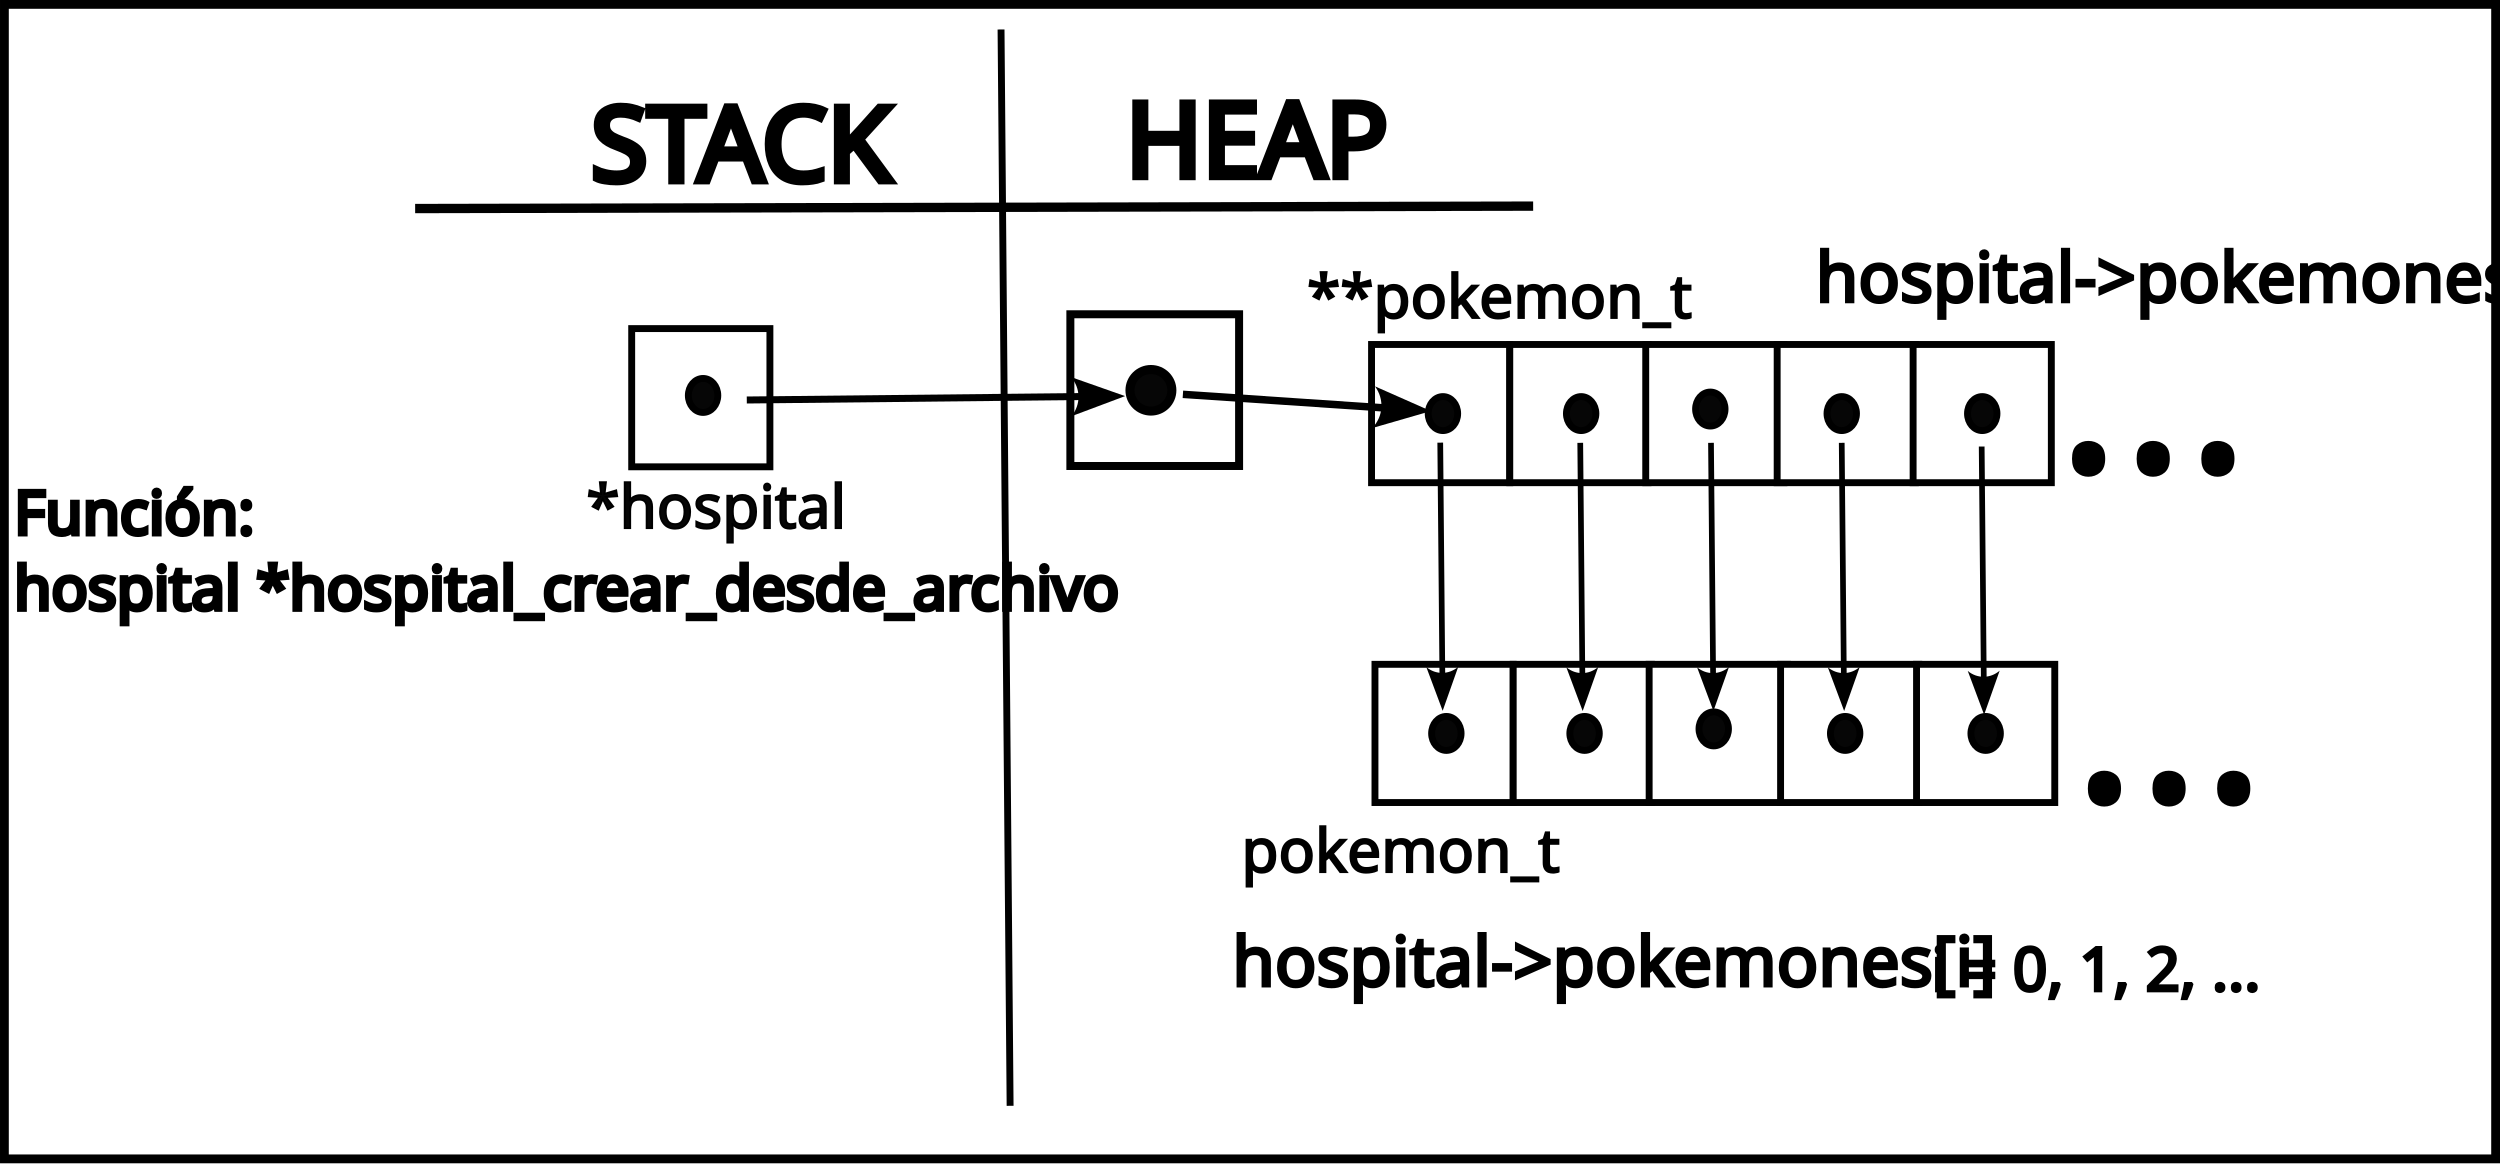
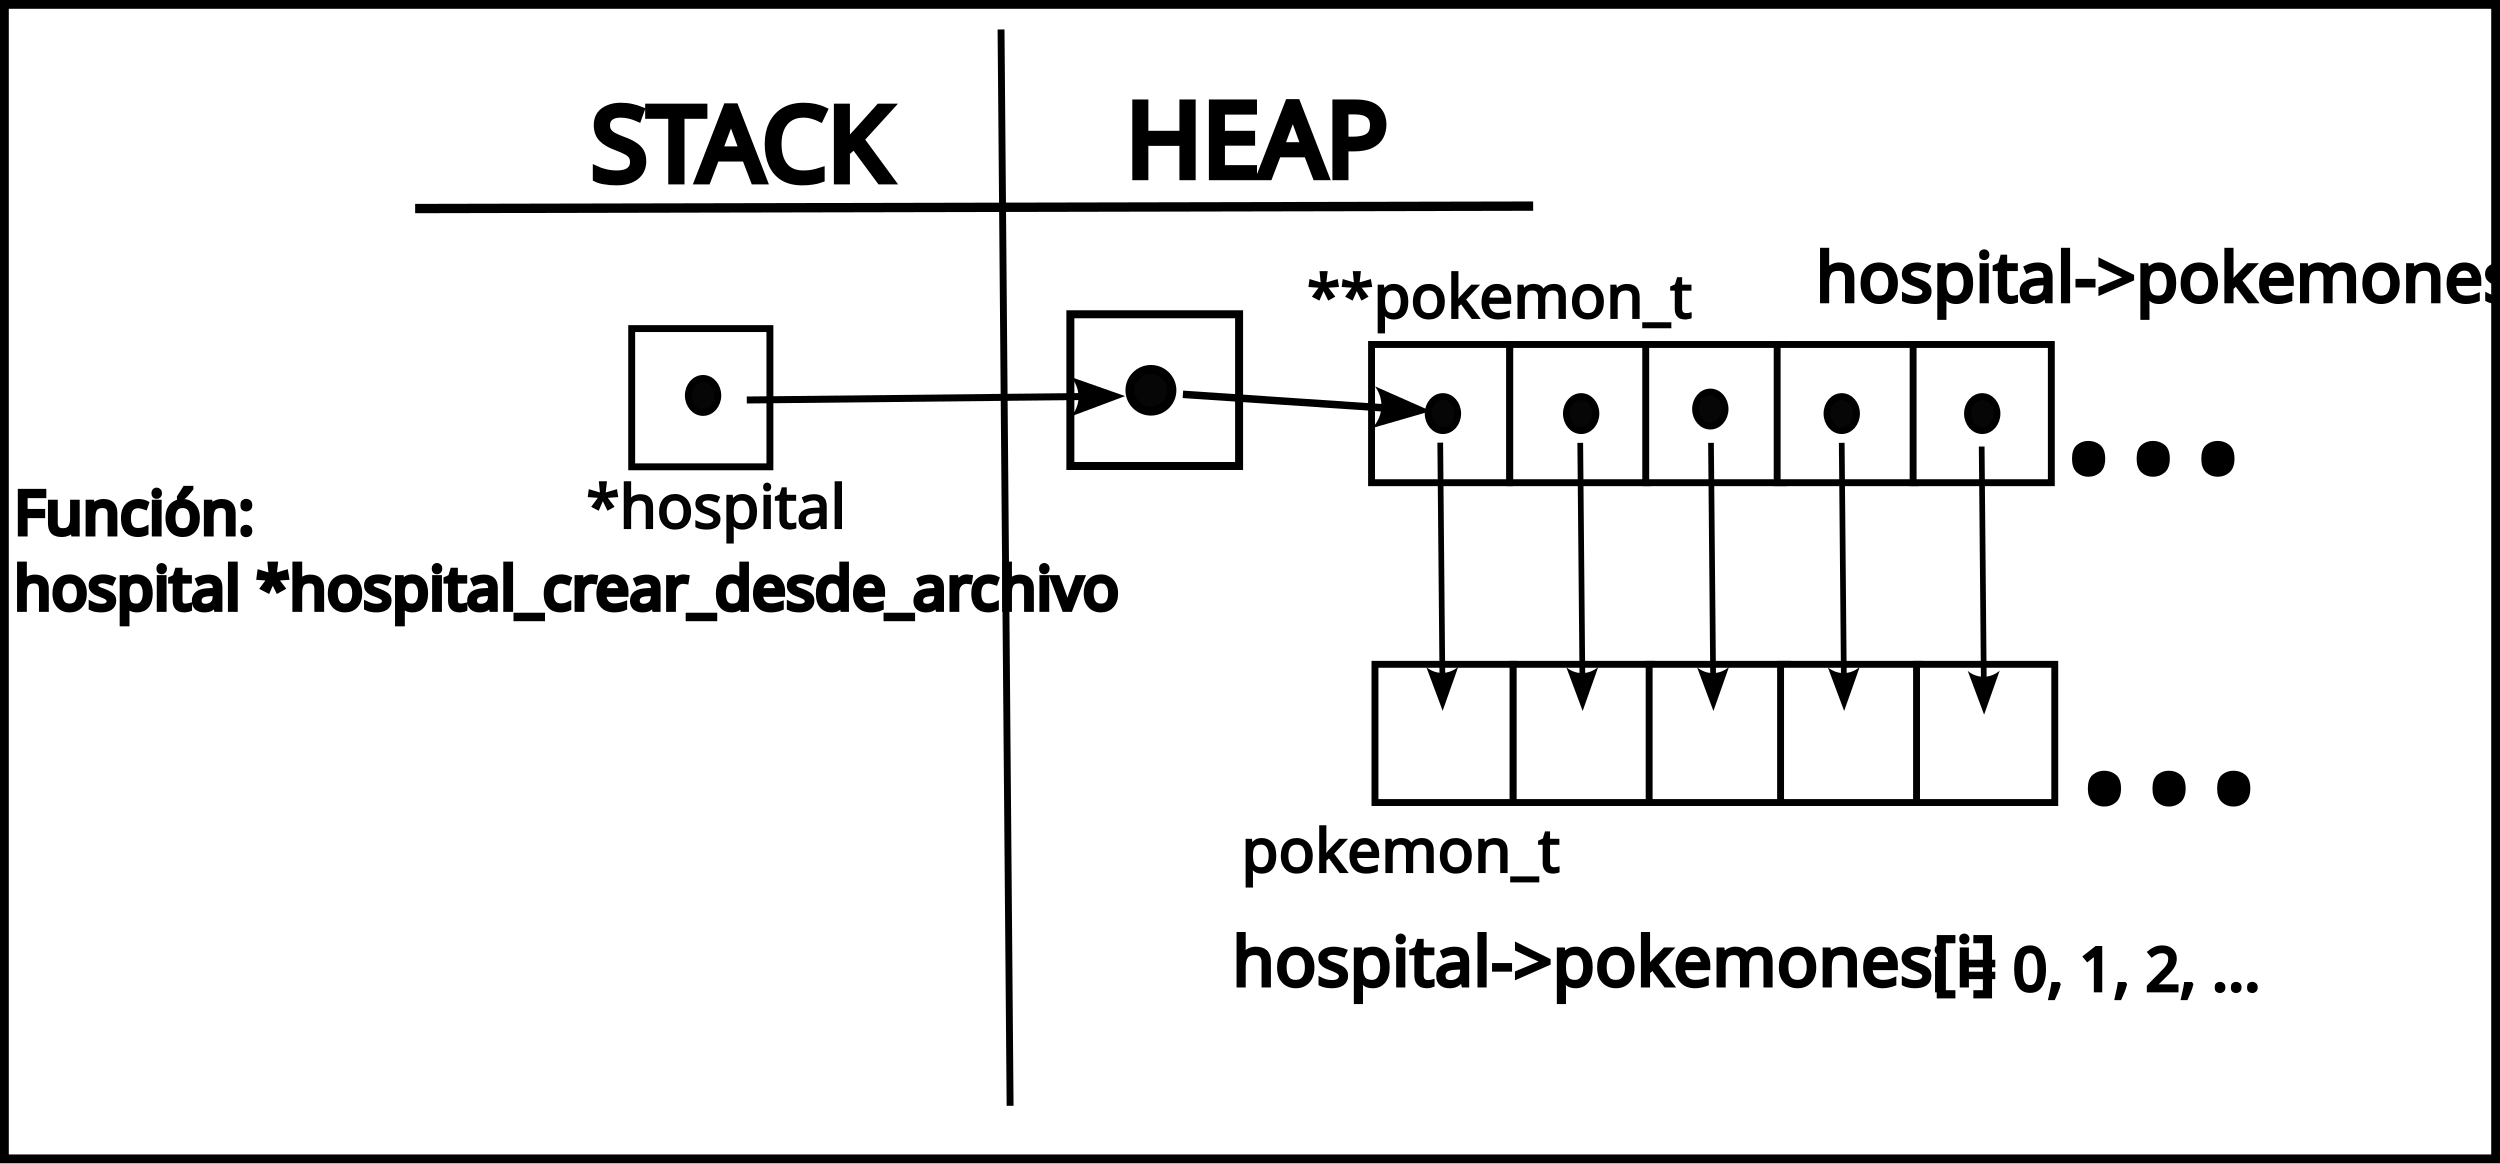
<svg xmlns="http://www.w3.org/2000/svg" width="204.782mm" height="95.285mm" viewBox="0 0 204.782 95.285" version="1.1" id="svg12">
  <defs id="defs9">
    <marker style="overflow:visible" id="marker5272" refX="0" refY="0" orient="auto-start-reverse" markerWidth="7.7" markerHeight="5.6" viewBox="0 0 7.7 5.6" preserveAspectRatio="xMidYMid">
      <path transform="scale(0.7)" d="M -2,-4 9,0 -2,4 c 2,-2.33 2,-5.66 0,-8 z" style="fill:context-stroke;fill-rule:evenodd;stroke:none" id="path5270" />
    </marker>
    <marker style="overflow:visible" id="Arrow2" refX="0" refY="0" orient="auto-start-reverse" markerWidth="7.7" markerHeight="5.6" viewBox="0 0 7.7 5.6" preserveAspectRatio="xMidYMid">
      <path transform="scale(0.7)" d="M -2,-4 9,0 -2,4 c 2,-2.33 2,-5.66 0,-8 z" style="fill:context-stroke;fill-rule:evenodd;stroke:none" id="arrow2L" />
    </marker>
    <marker style="overflow:visible" id="marker5272-3" refX="0" refY="0" orient="auto-start-reverse" markerWidth="7.7" markerHeight="5.6" viewBox="0 0 7.7 5.6" preserveAspectRatio="xMidYMid">
      <path transform="scale(0.7)" d="M -2,-4 9,0 -2,4 c 2,-2.33 2,-5.66 0,-8 z" style="fill:context-stroke;fill-rule:evenodd;stroke:none" id="path5270-8" />
    </marker>
    <marker style="overflow:visible" id="marker5272-1" refX="0" refY="0" orient="auto-start-reverse" markerWidth="7.7" markerHeight="5.6" viewBox="0 0 7.7 5.6" preserveAspectRatio="xMidYMid">
      <path transform="scale(0.7)" d="M -2,-4 9,0 -2,4 c 2,-2.33 2,-5.66 0,-8 z" style="fill:context-stroke;fill-rule:evenodd;stroke:none" id="path5270-9" />
    </marker>
    <marker style="overflow:visible" id="marker5272-7" refX="0" refY="0" orient="auto-start-reverse" markerWidth="7.7" markerHeight="5.6" viewBox="0 0 7.7 5.6" preserveAspectRatio="xMidYMid">
      <path transform="scale(0.7)" d="M -2,-4 9,0 -2,4 c 2,-2.33 2,-5.66 0,-8 z" style="fill:context-stroke;fill-rule:evenodd;stroke:none" id="path5270-7" />
    </marker>
    <marker style="overflow:visible" id="marker5272-0" refX="0" refY="0" orient="auto-start-reverse" markerWidth="7.7" markerHeight="5.6" viewBox="0 0 7.7 5.6" preserveAspectRatio="xMidYMid">
      <path transform="scale(0.7)" d="M -2,-4 9,0 -2,4 c 2,-2.33 2,-5.66 0,-8 z" style="fill:context-stroke;fill-rule:evenodd;stroke:none" id="path5270-1" />
    </marker>
  </defs>
  <g id="layer1" transform="translate(-0.8345079,-13.77501)">
    <rect style="fill:#ffffff;fill-opacity:1;stroke:#000000;stroke-width:0.72;stroke-dasharray:none" id="rect4210" width="204.062" height="94.565" x="1.195" y="14.135" />
    <path style="fill:#000000;stroke-width:0.265" d="M 20.958,47.387 C 127.871,45.716 127.871,45.716 127.871,45.716" id="path120" />
    <path style="fill:#000000;stroke:#000000;stroke-width:0.565;stroke-dasharray:none;stroke-opacity:1" d="m 82.833,16.19 0.742,88.166" id="path3476" />
    <text xml:space="preserve" style="font-style:normal;font-variant:normal;font-weight:normal;font-stretch:normal;font-size:8.467px;font-family:Calibri;-inkscape-font-specification:Calibri;fill:#000000;stroke:#000000;stroke-width:0.565;stroke-dasharray:none;stroke-opacity:1" x="49.237" y="28.599" id="text3532">
      <tspan id="tspan3530" style="font-style:normal;font-variant:normal;font-weight:normal;font-stretch:normal;font-size:8.467px;font-family:Calibri;-inkscape-font-specification:Calibri;stroke-width:0.565" x="49.237" y="28.599">STACK</tspan>
    </text>
    <text xml:space="preserve" style="font-style:normal;font-variant:normal;font-weight:normal;font-stretch:normal;font-size:8.467px;font-family:Calibri;-inkscape-font-specification:Calibri;fill:#000000;stroke:#000000;stroke-width:0.565;stroke-dasharray:none;stroke-opacity:1" x="93.041" y="28.255" id="text3586">
      <tspan id="tspan3584" style="stroke-width:0.565" x="93.041" y="28.255">HEAP</tspan>
    </text>
    <rect style="fill:#ffffff;stroke:#000000;stroke-width:0.565;stroke-dasharray:none;stroke-opacity:1" id="rect3640" width="11.322" height="11.322" x="52.578" y="40.691" />
    <ellipse style="fill:#060606;fill-opacity:1;stroke:#000000;stroke-width:0.565;stroke-dasharray:none;stroke-opacity:1" id="path3746" cx="58.425" cy="46.167" rx="1.206" ry="1.392" />
    <rect style="fill:#ffffff;stroke:#000000;stroke-width:0.565;stroke-dasharray:none;stroke-opacity:1" id="rect3640-8" width="11.322" height="11.322" x="113.182" y="41.992" />
    <ellipse style="fill:#060606;fill-opacity:1;stroke:#000000;stroke-width:0.565;stroke-dasharray:none;stroke-opacity:1" id="path3746-5" cx="119.029" cy="47.653" rx="1.206" ry="1.392" />
    <rect style="fill:#ffffff;stroke:#000000;stroke-width:0.565;stroke-dasharray:none;stroke-opacity:1" id="rect3640-8-2" width="11.322" height="11.322" x="124.504" y="41.992" />
    <ellipse style="fill:#060606;fill-opacity:1;stroke:#000000;stroke-width:0.565;stroke-dasharray:none;stroke-opacity:1" id="path3746-5-5" cx="130.351" cy="47.653" rx="1.206" ry="1.392" />
    <path style="fill:#060606;stroke:#000000;stroke-width:0.574;stroke-dasharray:none;marker-end:url(#Arrow2)" d="M 62.006,46.54 89.379,46.258" id="path2556" />
    <text xml:space="preserve" style="font-size:4.939px;font-family:Calibri;-inkscape-font-specification:Calibri;fill:#060606;stroke:#000000;stroke-width:0.165;stroke-dasharray:none" x="48.866" y="57.025" id="text2678">
      <tspan id="tspan2676" style="font-size:4.939px;stroke-width:0.165;stroke-dasharray:none" x="48.866" y="57.025">*hospital</tspan>
    </text>
    <rect style="fill:none;stroke:#000000;stroke-width:0.654;stroke-dasharray:none;stroke-opacity:1" id="rect3640-3" width="13.821" height="12.428" x="88.511" y="39.518" />
    <ellipse style="fill:#060606;fill-opacity:1;stroke:#000000;stroke-width:0.744;stroke-dasharray:none;stroke-opacity:1" id="path3746-9" cx="95.11" cy="45.745" rx="1.714" ry="1.701" />
    <rect style="fill:#ffffff;stroke:#000000;stroke-width:0.565;stroke-dasharray:none;stroke-opacity:1" id="rect3640-8-3" width="11.322" height="11.322" x="135.641" y="41.992" />
    <ellipse style="fill:#060606;fill-opacity:1;stroke:#000000;stroke-width:0.565;stroke-dasharray:none;stroke-opacity:1" id="path3746-5-7" cx="140.931" cy="47.282" rx="1.206" ry="1.392" />
    <rect style="fill:#ffffff;stroke:#000000;stroke-width:0.565;stroke-dasharray:none;stroke-opacity:1" id="rect3640-8-6" width="11.322" height="11.322" x="146.407" y="41.992" />
    <ellipse style="fill:#060606;fill-opacity:1;stroke:#000000;stroke-width:0.565;stroke-dasharray:none;stroke-opacity:1" id="path3746-5-9" cx="151.697" cy="47.653" rx="1.206" ry="1.392" />
    <rect style="fill:#ffffff;stroke:#000000;stroke-width:0.565;stroke-dasharray:none;stroke-opacity:1" id="rect3640-8-0" width="11.322" height="11.322" x="157.543" y="41.992" />
    <ellipse style="fill:#060606;fill-opacity:1;stroke:#000000;stroke-width:0.565;stroke-dasharray:none;stroke-opacity:1" id="path3746-5-92" cx="163.205" cy="47.653" rx="1.206" ry="1.392" />
    <rect style="fill:#ffffff;stroke:#000000;stroke-width:0.565;stroke-dasharray:none;stroke-opacity:1" id="rect3640-8-5" width="11.322" height="11.322" x="113.462" y="68.191" />
-     <ellipse style="fill:#060606;fill-opacity:1;stroke:#000000;stroke-width:0.565;stroke-dasharray:none;stroke-opacity:1" id="path3746-5-91" cx="119.309" cy="73.852" rx="1.206" ry="1.392" />
    <rect style="fill:#ffffff;stroke:#000000;stroke-width:0.565;stroke-dasharray:none;stroke-opacity:1" id="rect3640-8-2-9" width="11.322" height="11.322" x="124.785" y="68.191" />
-     <ellipse style="fill:#060606;fill-opacity:1;stroke:#000000;stroke-width:0.565;stroke-dasharray:none;stroke-opacity:1" id="path3746-5-5-1" cx="130.631" cy="73.852" rx="1.206" ry="1.392" />
    <rect style="fill:#ffffff;stroke:#000000;stroke-width:0.565;stroke-dasharray:none;stroke-opacity:1" id="rect3640-8-3-7" width="11.322" height="11.322" x="135.921" y="68.191" />
-     <ellipse style="fill:#060606;fill-opacity:1;stroke:#000000;stroke-width:0.565;stroke-dasharray:none;stroke-opacity:1" id="path3746-5-7-2" cx="141.211" cy="73.481" rx="1.206" ry="1.392" />
    <rect style="fill:#ffffff;stroke:#000000;stroke-width:0.565;stroke-dasharray:none;stroke-opacity:1" id="rect3640-8-6-2" width="11.322" height="11.322" x="146.687" y="68.191" />
-     <ellipse style="fill:#060606;fill-opacity:1;stroke:#000000;stroke-width:0.565;stroke-dasharray:none;stroke-opacity:1" id="path3746-5-9-1" cx="151.977" cy="73.852" rx="1.206" ry="1.392" />
    <rect style="fill:#ffffff;stroke:#000000;stroke-width:0.565;stroke-dasharray:none;stroke-opacity:1" id="rect3640-8-0-1" width="11.322" height="11.322" x="157.824" y="68.191" />
-     <ellipse style="fill:#060606;fill-opacity:1;stroke:#000000;stroke-width:0.565;stroke-dasharray:none;stroke-opacity:1" id="path3746-5-92-2" cx="163.485" cy="73.852" rx="1.206" ry="1.392" />
    <text xml:space="preserve" style="font-size:5.644px;font-family:Calibri;-inkscape-font-specification:Calibri;fill:#000000;fill-opacity:1;stroke:#000000;stroke-width:0.365;stroke-dasharray:none" x="138.342" y="142.62" id="text4774">
      <tspan id="tspan4772" style="fill:#000000;fill-opacity:1;stroke-width:0.365" x="138.342" y="142.62" />
    </text>
    <text xml:space="preserve" style="font-size:5.644px;font-family:Calibri;-inkscape-font-specification:Calibri;fill:#000000;fill-opacity:1;stroke:#000000;stroke-width:0.265;stroke-dasharray:none" x="149.566" y="38.486" id="text5095">
      <tspan id="tspan5093" style="stroke-width:0.265;stroke-dasharray:none" x="149.566" y="38.486">hospital-&gt;pokemones</tspan>
    </text>
    <path style="fill:#000000;fill-opacity:1;stroke:#000000;stroke-width:0.467;stroke-dasharray:none;marker-end:url(#marker5272)" d="m 118.809,50.033 0.172,19.024" id="path5268" />
    <path style="fill:#000000;fill-opacity:1;stroke:#000000;stroke-width:0.467;stroke-dasharray:none;marker-end:url(#marker5272-3)" d="m 130.277,50.049 0.172,19.024" id="path5268-9" />
    <path style="fill:#000000;fill-opacity:1;stroke:#000000;stroke-width:0.467;stroke-dasharray:none;marker-end:url(#marker5272-1)" d="m 140.987,50.049 0.172,19.024" id="path5268-8" />
    <path style="fill:#000000;fill-opacity:1;stroke:#000000;stroke-width:0.467;stroke-dasharray:none;marker-end:url(#marker5272-7)" d="m 151.696,50.049 0.172,19.024" id="path5268-2" />
    <path style="fill:#000000;fill-opacity:1;stroke:#000000;stroke-width:0.467;stroke-dasharray:none;marker-end:url(#marker5272-0)" d="m 163.16,50.351 0.172,19.024" id="path5268-23" />
    <text xml:space="preserve" style="font-size:5.644px;font-family:Calibri;-inkscape-font-specification:Calibri;fill:#000000;fill-opacity:1;stroke:#000000;stroke-width:0.265;stroke-dasharray:none" x="101.773" y="94.528" id="text5766">
      <tspan id="tspan5764" style="stroke-width:0.265;stroke-dasharray:none" x="101.773" y="94.528">hospital-&gt;pokemones[i]</tspan>
    </text>
    <text xml:space="preserve" style="font-size:19.756px;font-family:Calibri;-inkscape-font-specification:Calibri;fill:#000000;fill-opacity:1;stroke:#000000;stroke-width:0.265;stroke-dasharray:none" x="170.567" y="79.433" id="text5770">
      <tspan id="tspan5768" style="font-size:19.756px;stroke-width:0.265" x="170.567" y="79.433">...</tspan>
    </text>
    <text xml:space="preserve" style="font-size:19.756px;font-family:Calibri;-inkscape-font-specification:Calibri;fill:#000000;fill-opacity:1;stroke:#000000;stroke-width:0.265;stroke-dasharray:none" x="169.27" y="52.414" id="text5770-2">
      <tspan id="tspan5768-3" style="font-size:19.756px;stroke-width:0.265" x="169.27" y="52.414">...</tspan>
    </text>
    <text xml:space="preserve" style="font-size:4.939px;font-family:Calibri;-inkscape-font-specification:Calibri;fill:#000000;fill-opacity:1;stroke:#000000;stroke-width:0.265;stroke-dasharray:none" x="159.049" y="94.926" id="text5801">
      <tspan id="tspan5799" style="font-size:4.939px;stroke-width:0.265" x="159.049" y="94.926">i = 0, 1, 2, ...</tspan>
    </text>
    <text xml:space="preserve" style="font-size:4.939px;font-family:Calibri;-inkscape-font-specification:Calibri;fill:#000000;fill-opacity:1;stroke:#000000;stroke-width:0.165;stroke-dasharray:none" x="102.529" y="85.208" id="text9795">
      <tspan id="tspan9793" style="stroke-width:0.165;stroke-dasharray:none" x="102.529" y="85.208">pokemon_t</tspan>
    </text>
    <text xml:space="preserve" style="font-size:4.939px;font-family:Calibri;-inkscape-font-specification:Calibri;fill:#000000;fill-opacity:1;stroke:#000000;stroke-width:0.165;stroke-dasharray:none" x="107.904" y="39.817" id="text9826">
      <tspan id="tspan9824" style="stroke-width:0.165;stroke-dasharray:none" x="107.904" y="39.817">**pokemon_t</tspan>
    </text>
    <text xml:space="preserve" style="font-size:4.939px;font-family:Calibri;-inkscape-font-specification:Calibri;fill:#000000;fill-opacity:1;stroke:#000000;stroke-width:0.365;stroke-dasharray:none" x="1.991" y="57.535" id="text15515">
      <tspan style="font-size:4.939px;stroke-width:0.365;stroke-dasharray:none" x="1.991" y="57.535" id="tspan30862">Función:</tspan>
      <tspan style="font-size:4.939px;stroke-width:0.365;stroke-dasharray:none" x="1.991" y="63.709" id="tspan30866">hospital *hospital_crear_desde_archivo</tspan>
    </text>
    <path style="fill:none;fill-opacity:1;stroke:#000000;stroke-width:0.765;stroke-dasharray:none" d="m 34.84,30.858 91.579,-0.199" id="path17169" />
    <path style="fill:none;stroke:#000000;stroke-width:0.612;marker-end:url(#Arrow2)" d="m 97.729,46.076 16.471,1.112" id="path10726" />
  </g>
</svg>
